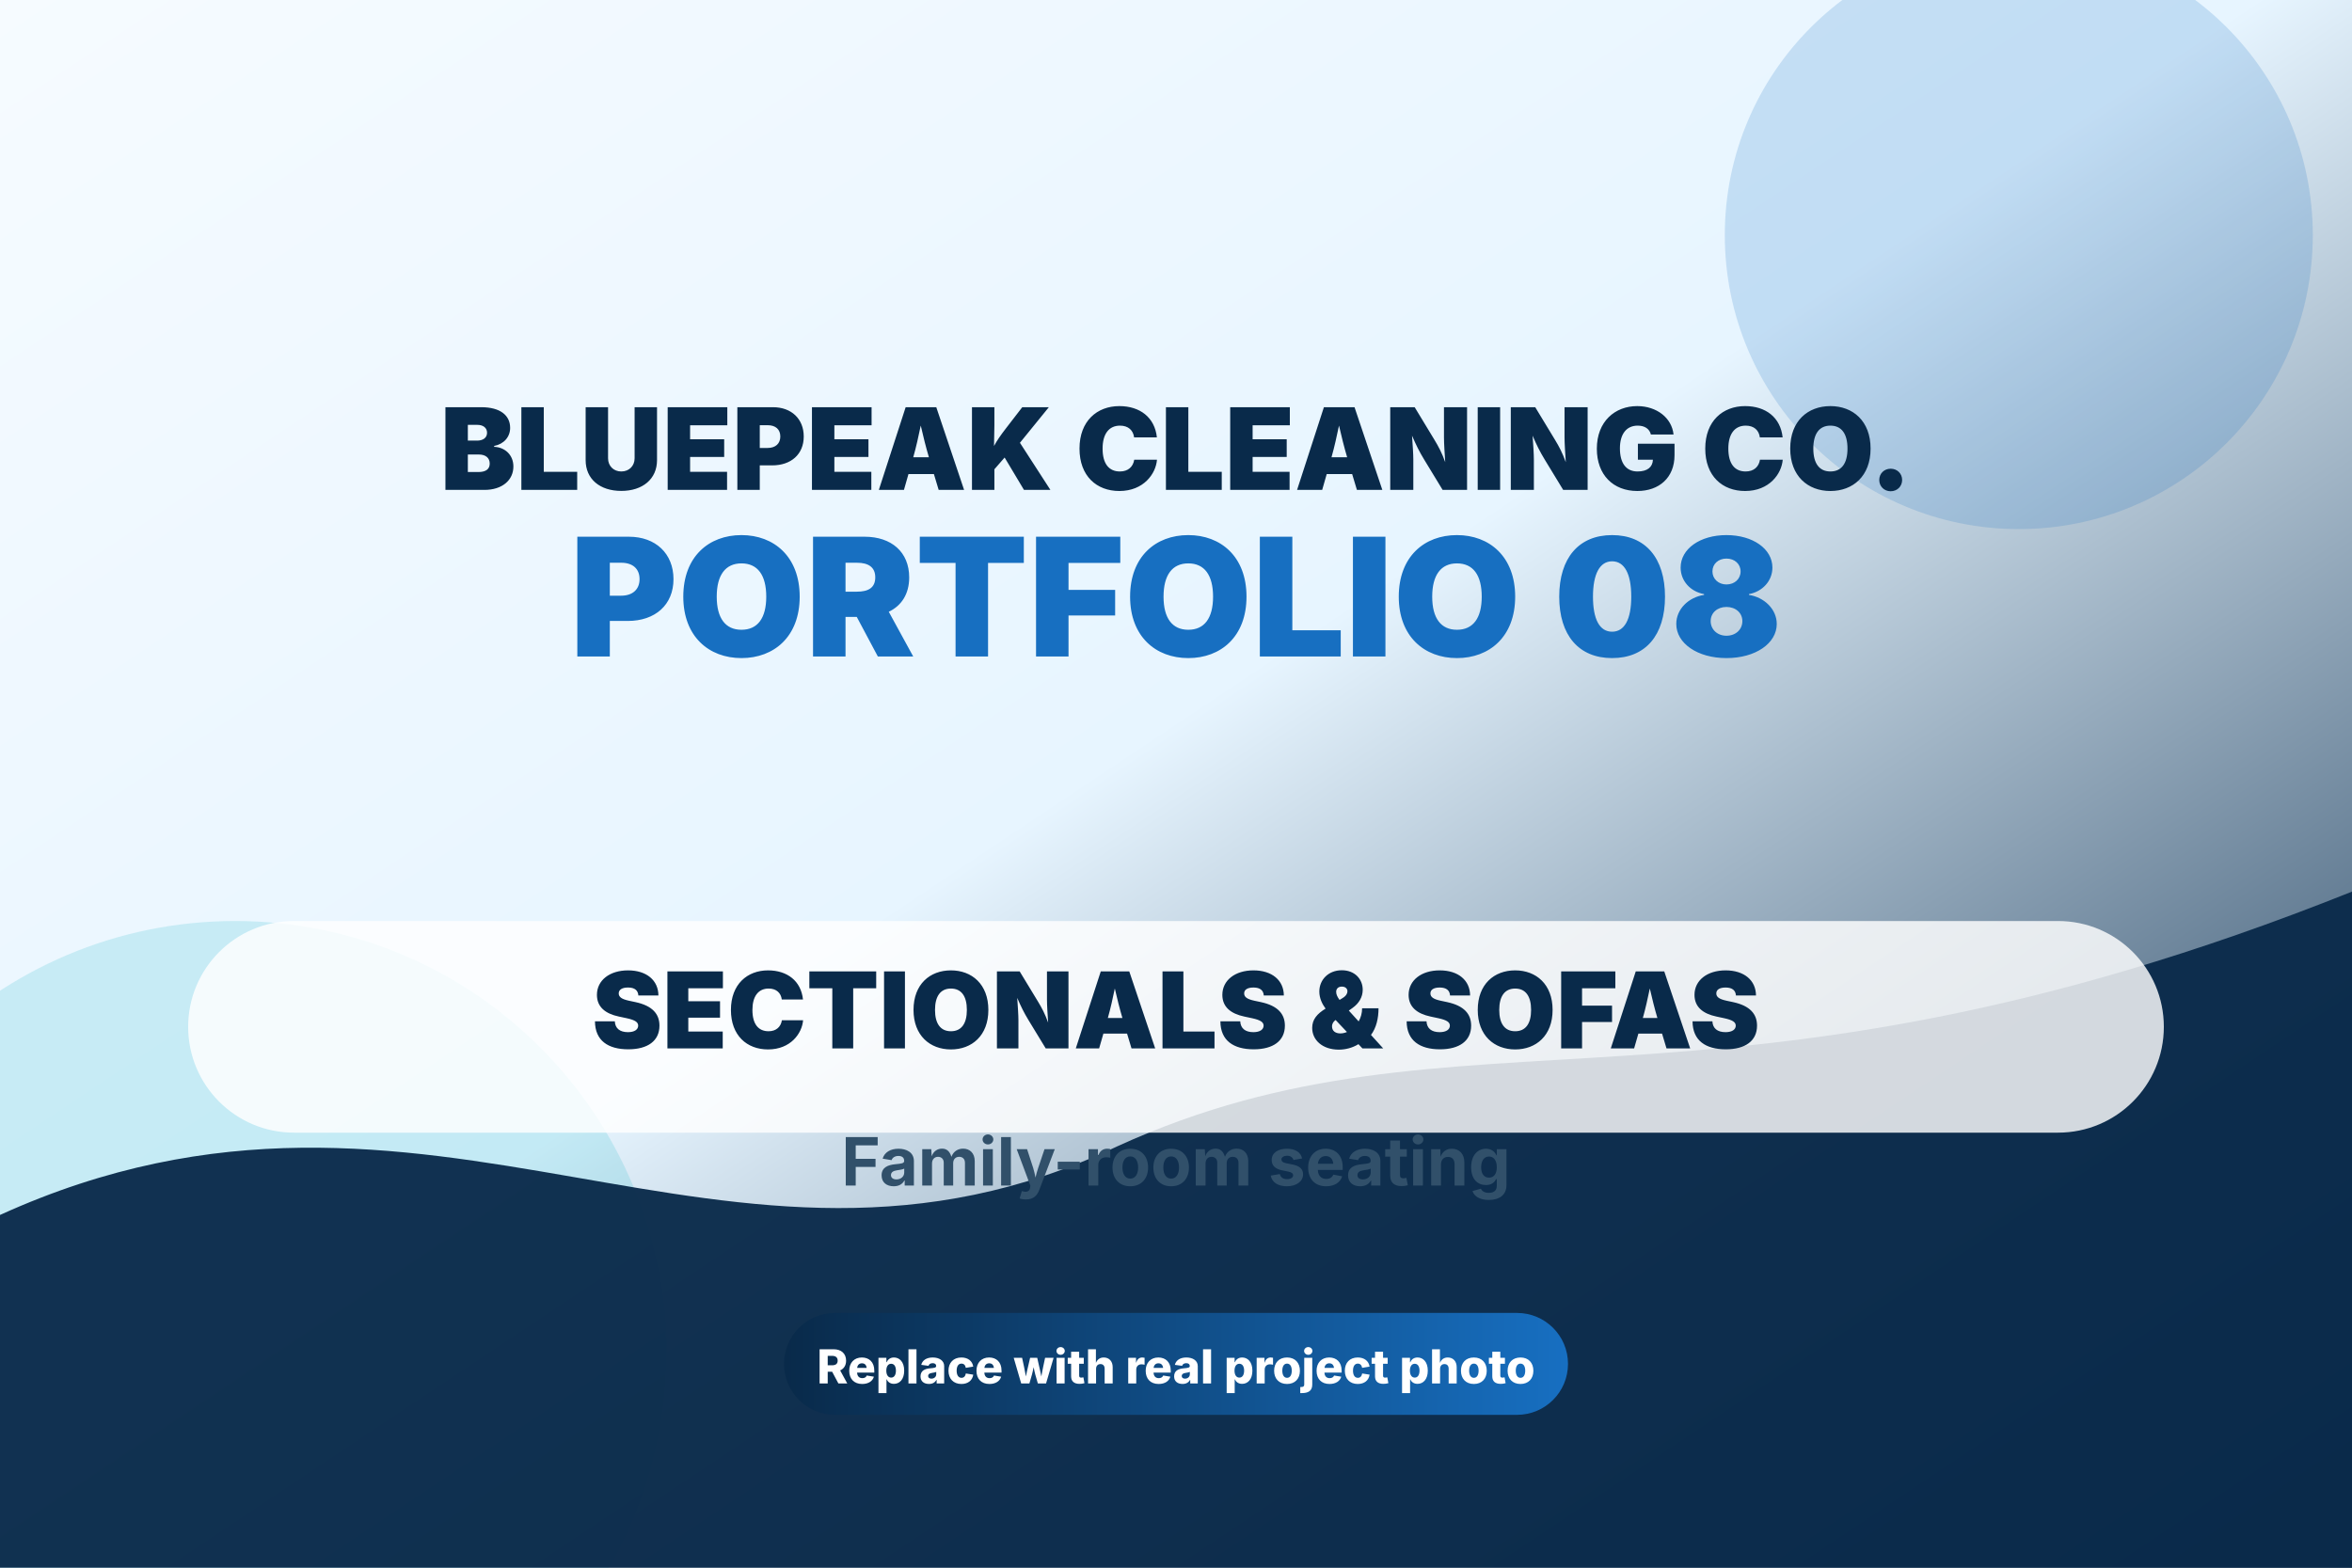
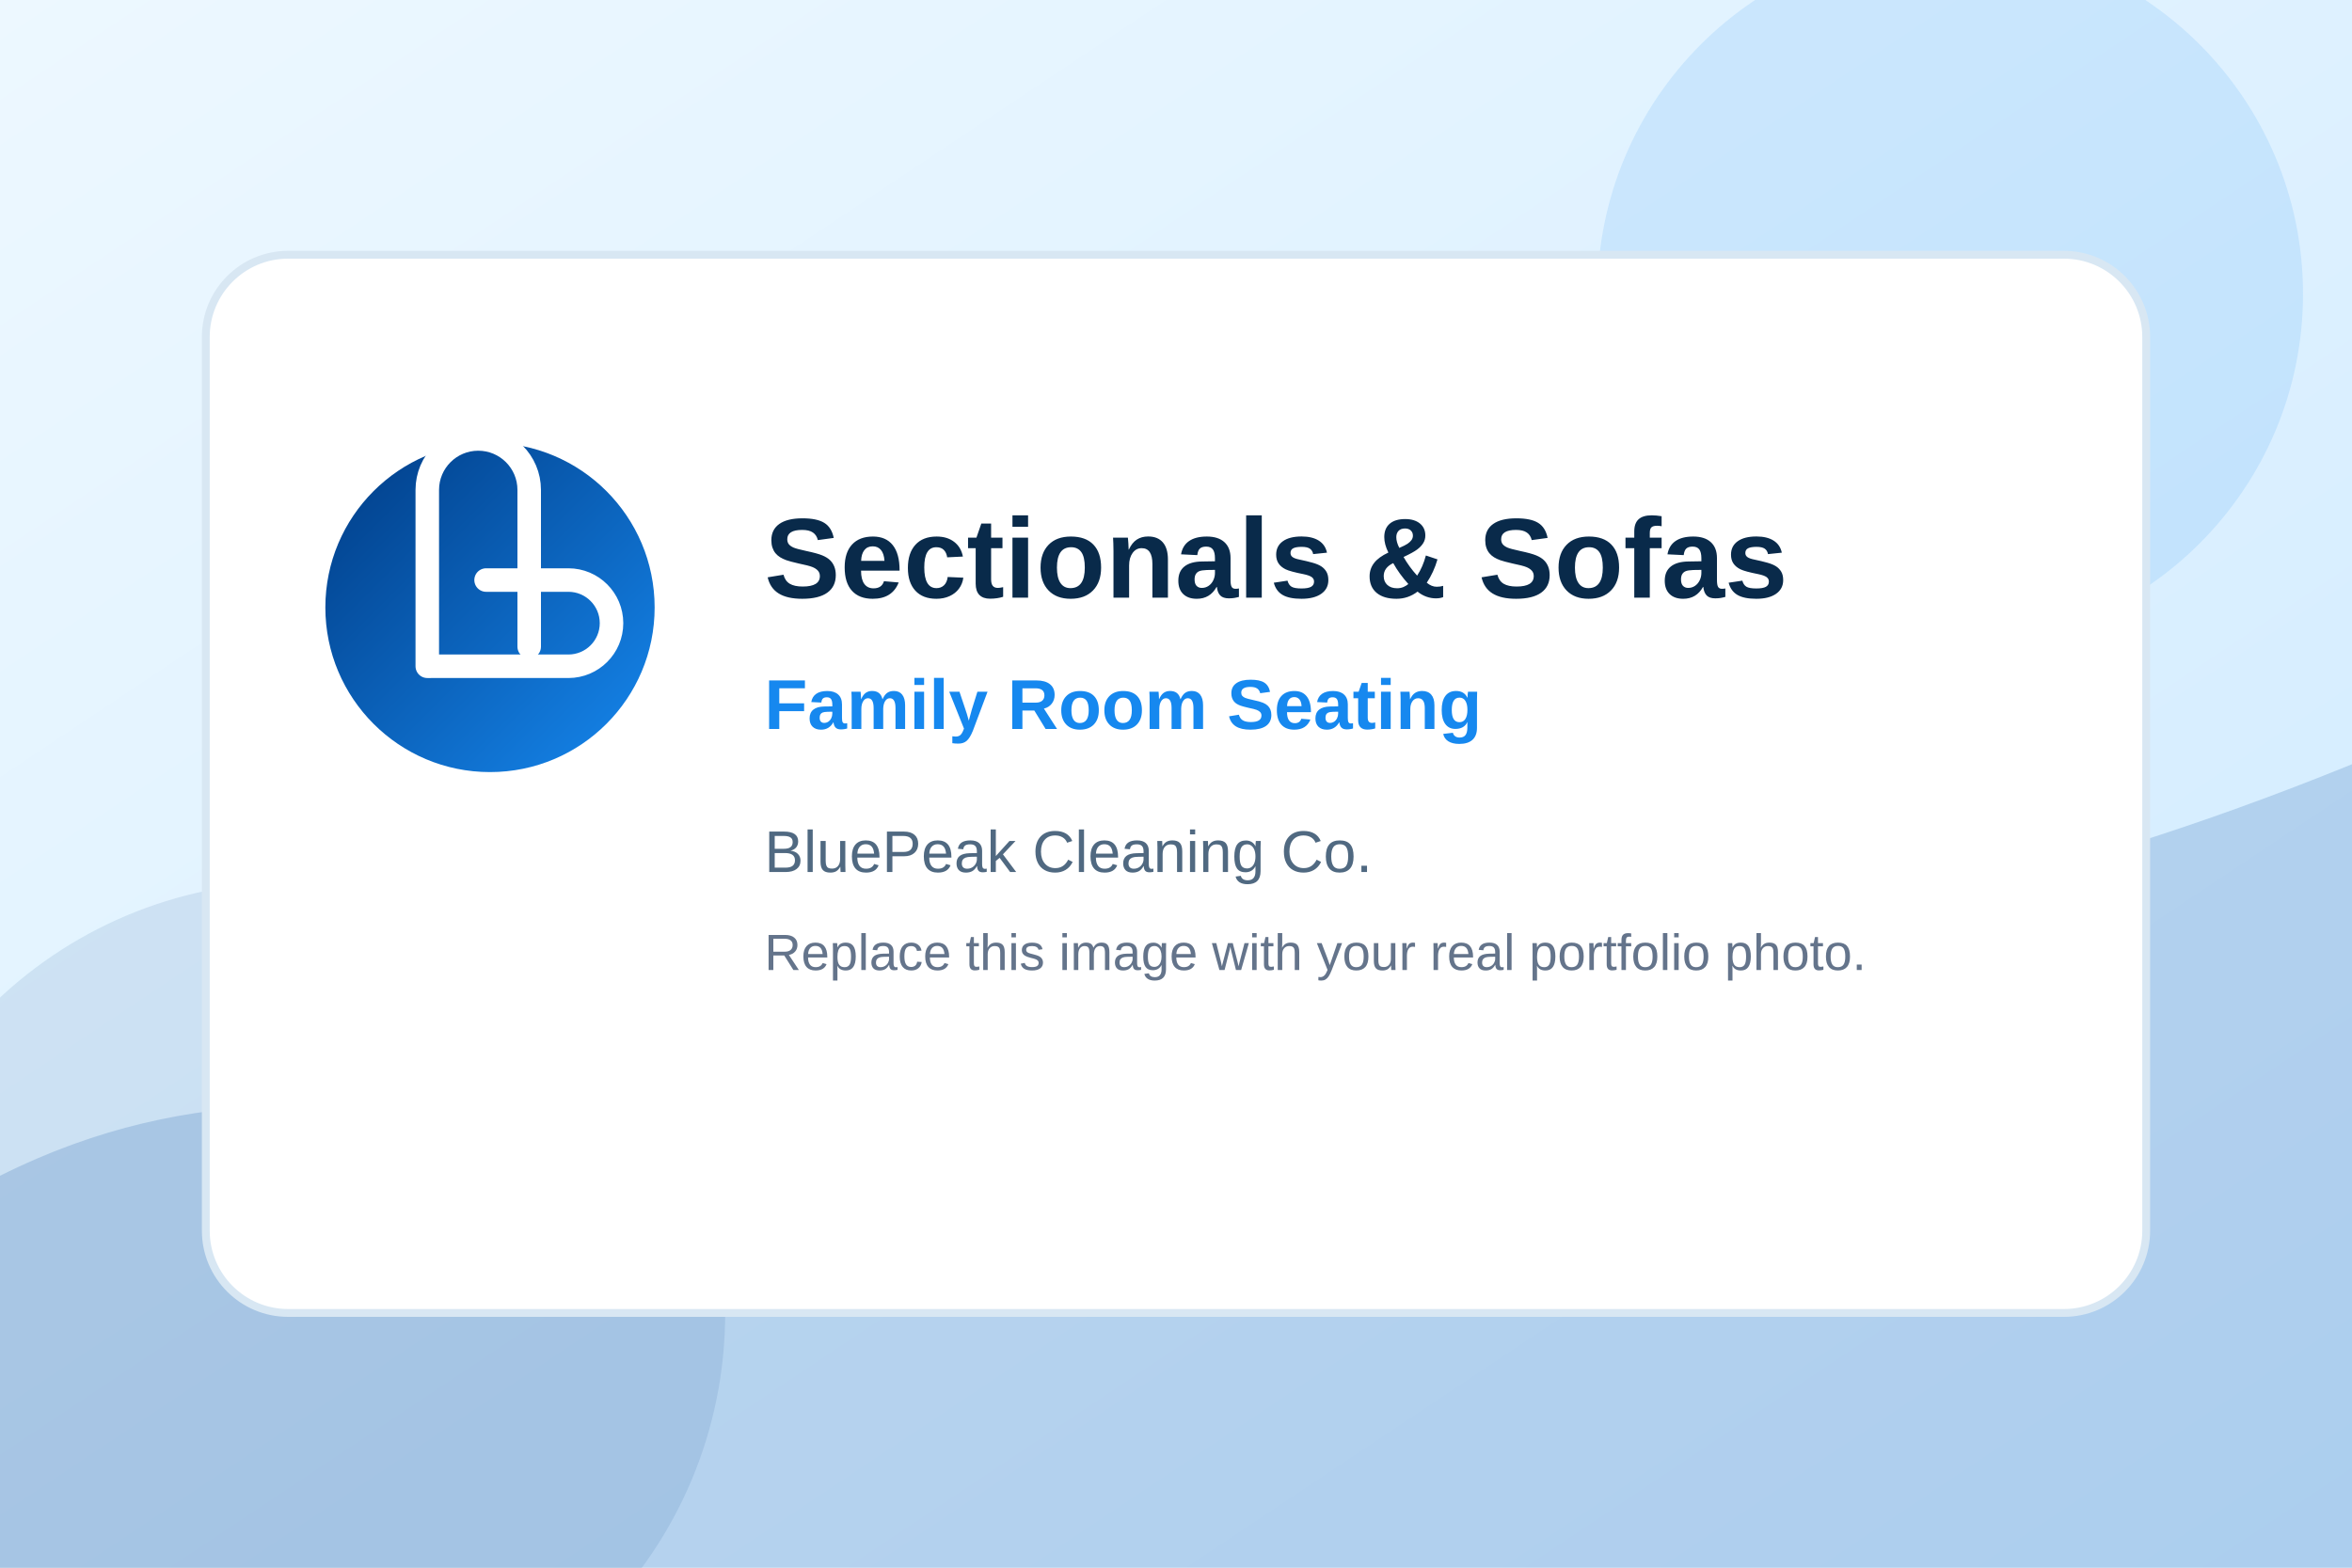
<svg xmlns="http://www.w3.org/2000/svg" width="1200" height="800" viewBox="0 0 1200 800">
  <defs>
    <linearGradient id="g" x1="0" y1="0" x2="1" y2="1">
-       <stop offset="0" stop-color="#f6fbff" />
-       <stop offset="0.48" stop-color="#e7f5ff" />
-       <stop offset="1" stop-color="#092a4a" />
+       <stop stop-color="#edf8ff" />
+       <stop offset="1" stop-color="#cfeaff" />
    </linearGradient>
-     <linearGradient id="b" x1="0" y1="0" x2="1" y2="0">
-       <stop offset="0" stop-color="#092a4a" />
-       <stop offset="1" stop-color="#176fc1" />
+     <linearGradient id="b" x1="0" y1="0" x2="1" y2="1">
+       <stop stop-color="#003b84" />
+       <stop offset="1" stop-color="#1688ef" />
    </linearGradient>
  </defs>
  <rect width="1200" height="800" fill="url(#g)" />
-   <circle cx="1030" cy="120" r="150" fill="#176fc1" opacity="0.18" />
-   <circle cx="120" cy="690" r="220" fill="#22b8c9" opacity="0.18" />
-   <path d="M0 620 C220 520 370 680 570 585 C745 505 875 585 1200 455 L1200 800 L0 800 Z" fill="#092a4a" opacity="0.96" />
-   <path d="M150 470 h900 a54 54 0 0 1 54 54 v0 a54 54 0 0 1 -54 54 H150 a54 54 0 0 1 -54 -54 v0 a54 54 0 0 1 54 -54 Z" fill="#fff" opacity="0.82" />
-   <text x="600" y="250" font-family="Inter, Arial, sans-serif" text-anchor="middle" font-size="58" font-weight="900" fill="#092a4a">BLUEPEAK CLEANING CO.</text>
-   <text x="600" y="335" font-family="Inter, Arial, sans-serif" text-anchor="middle" font-size="84" font-weight="900" fill="#176fc1">PORTFOLIO 08</text>
-   <text x="600" y="535" font-family="Inter, Arial, sans-serif" text-anchor="middle" font-size="54" font-weight="900" fill="#092a4a">SECTIONALS &amp; SOFAS</text>
-   <text x="600" y="605" font-family="Inter, Arial, sans-serif" text-anchor="middle" font-size="34" font-weight="700" fill="#31506a">Family-room seating</text>
-   <rect x="400" y="670" width="400" height="52" rx="26" fill="url(#b)" />
-   <text x="600" y="706" font-family="Inter, Arial, sans-serif" text-anchor="middle" font-size="24" font-weight="800" fill="#fff">Replace with real project photo</text>
+   <circle cx="995" cy="150" r="180" fill="#1688ef" opacity=".12" />
+   <circle cx="150" cy="670" r="220" fill="#003b84" opacity=".10" />
+   <path d="M0 600 C200 500 350 650 540 560 C760 455 880 520 1200 390 L1200 800 L0 800 Z" fill="#0a4f9f" opacity=".18" />
+   <rect x="105" y="130" width="990" height="540" rx="42" fill="white" stroke="#d8e7f3" stroke-width="4" />
+   <circle cx="250" cy="310" r="84" fill="url(#b)" />
+   <path d="M220 340h70a22 22 0 0 0 0-44h-42" fill="none" stroke="white" stroke-width="12" stroke-linecap="round" stroke-linejoin="round" />
+   <path d="M218 340V250a26 26 0 0 1 52 0v80" fill="none" stroke="white" stroke-width="12" stroke-linecap="round" stroke-linejoin="round" />
+   <text x="390" y="305" font-family="Arial, sans-serif" font-size="58" font-weight="800" fill="#092a4a">Sectionals &amp; Sofas</text>
+   <text x="390" y="372" font-family="Arial, sans-serif" font-size="36" font-weight="700" fill="#1688ef">Family Room Seating</text>
+   <text x="390" y="445" font-family="Arial, sans-serif" font-size="30" fill="#506981">BluePeak Cleaning Co.</text>
+   <text x="390" y="495" font-family="Arial, sans-serif" font-size="26" fill="#64748b">Replace this image with your real portfolio photo.</text>
</svg>
